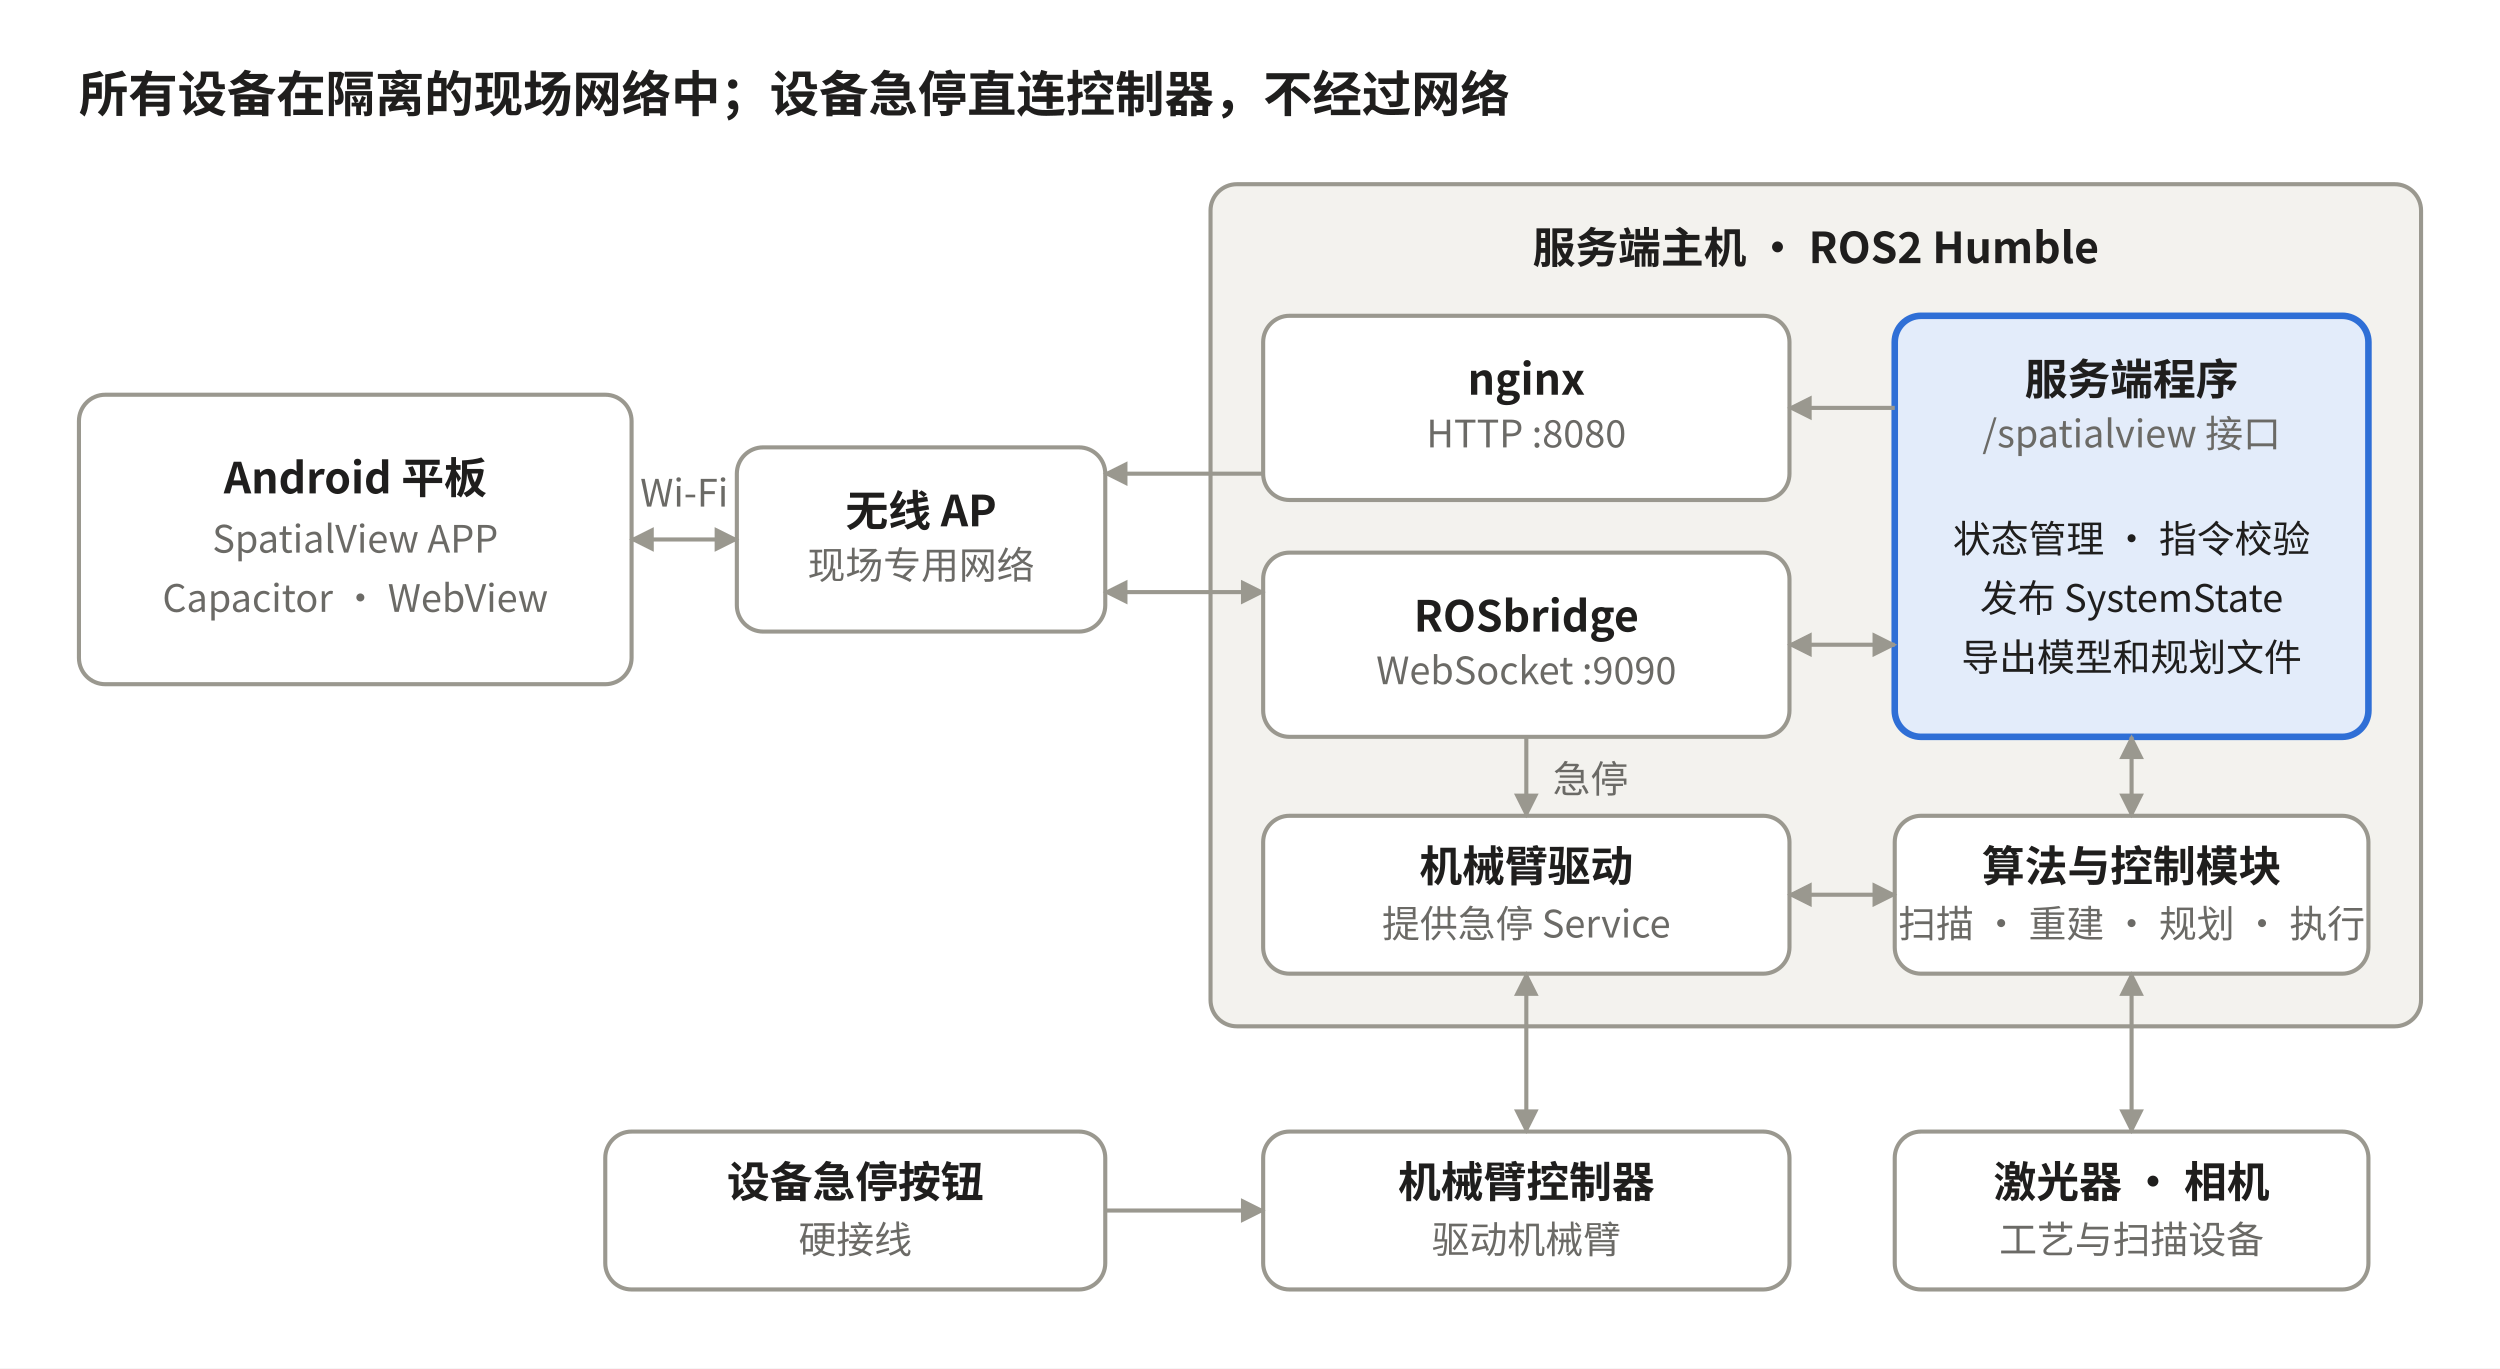
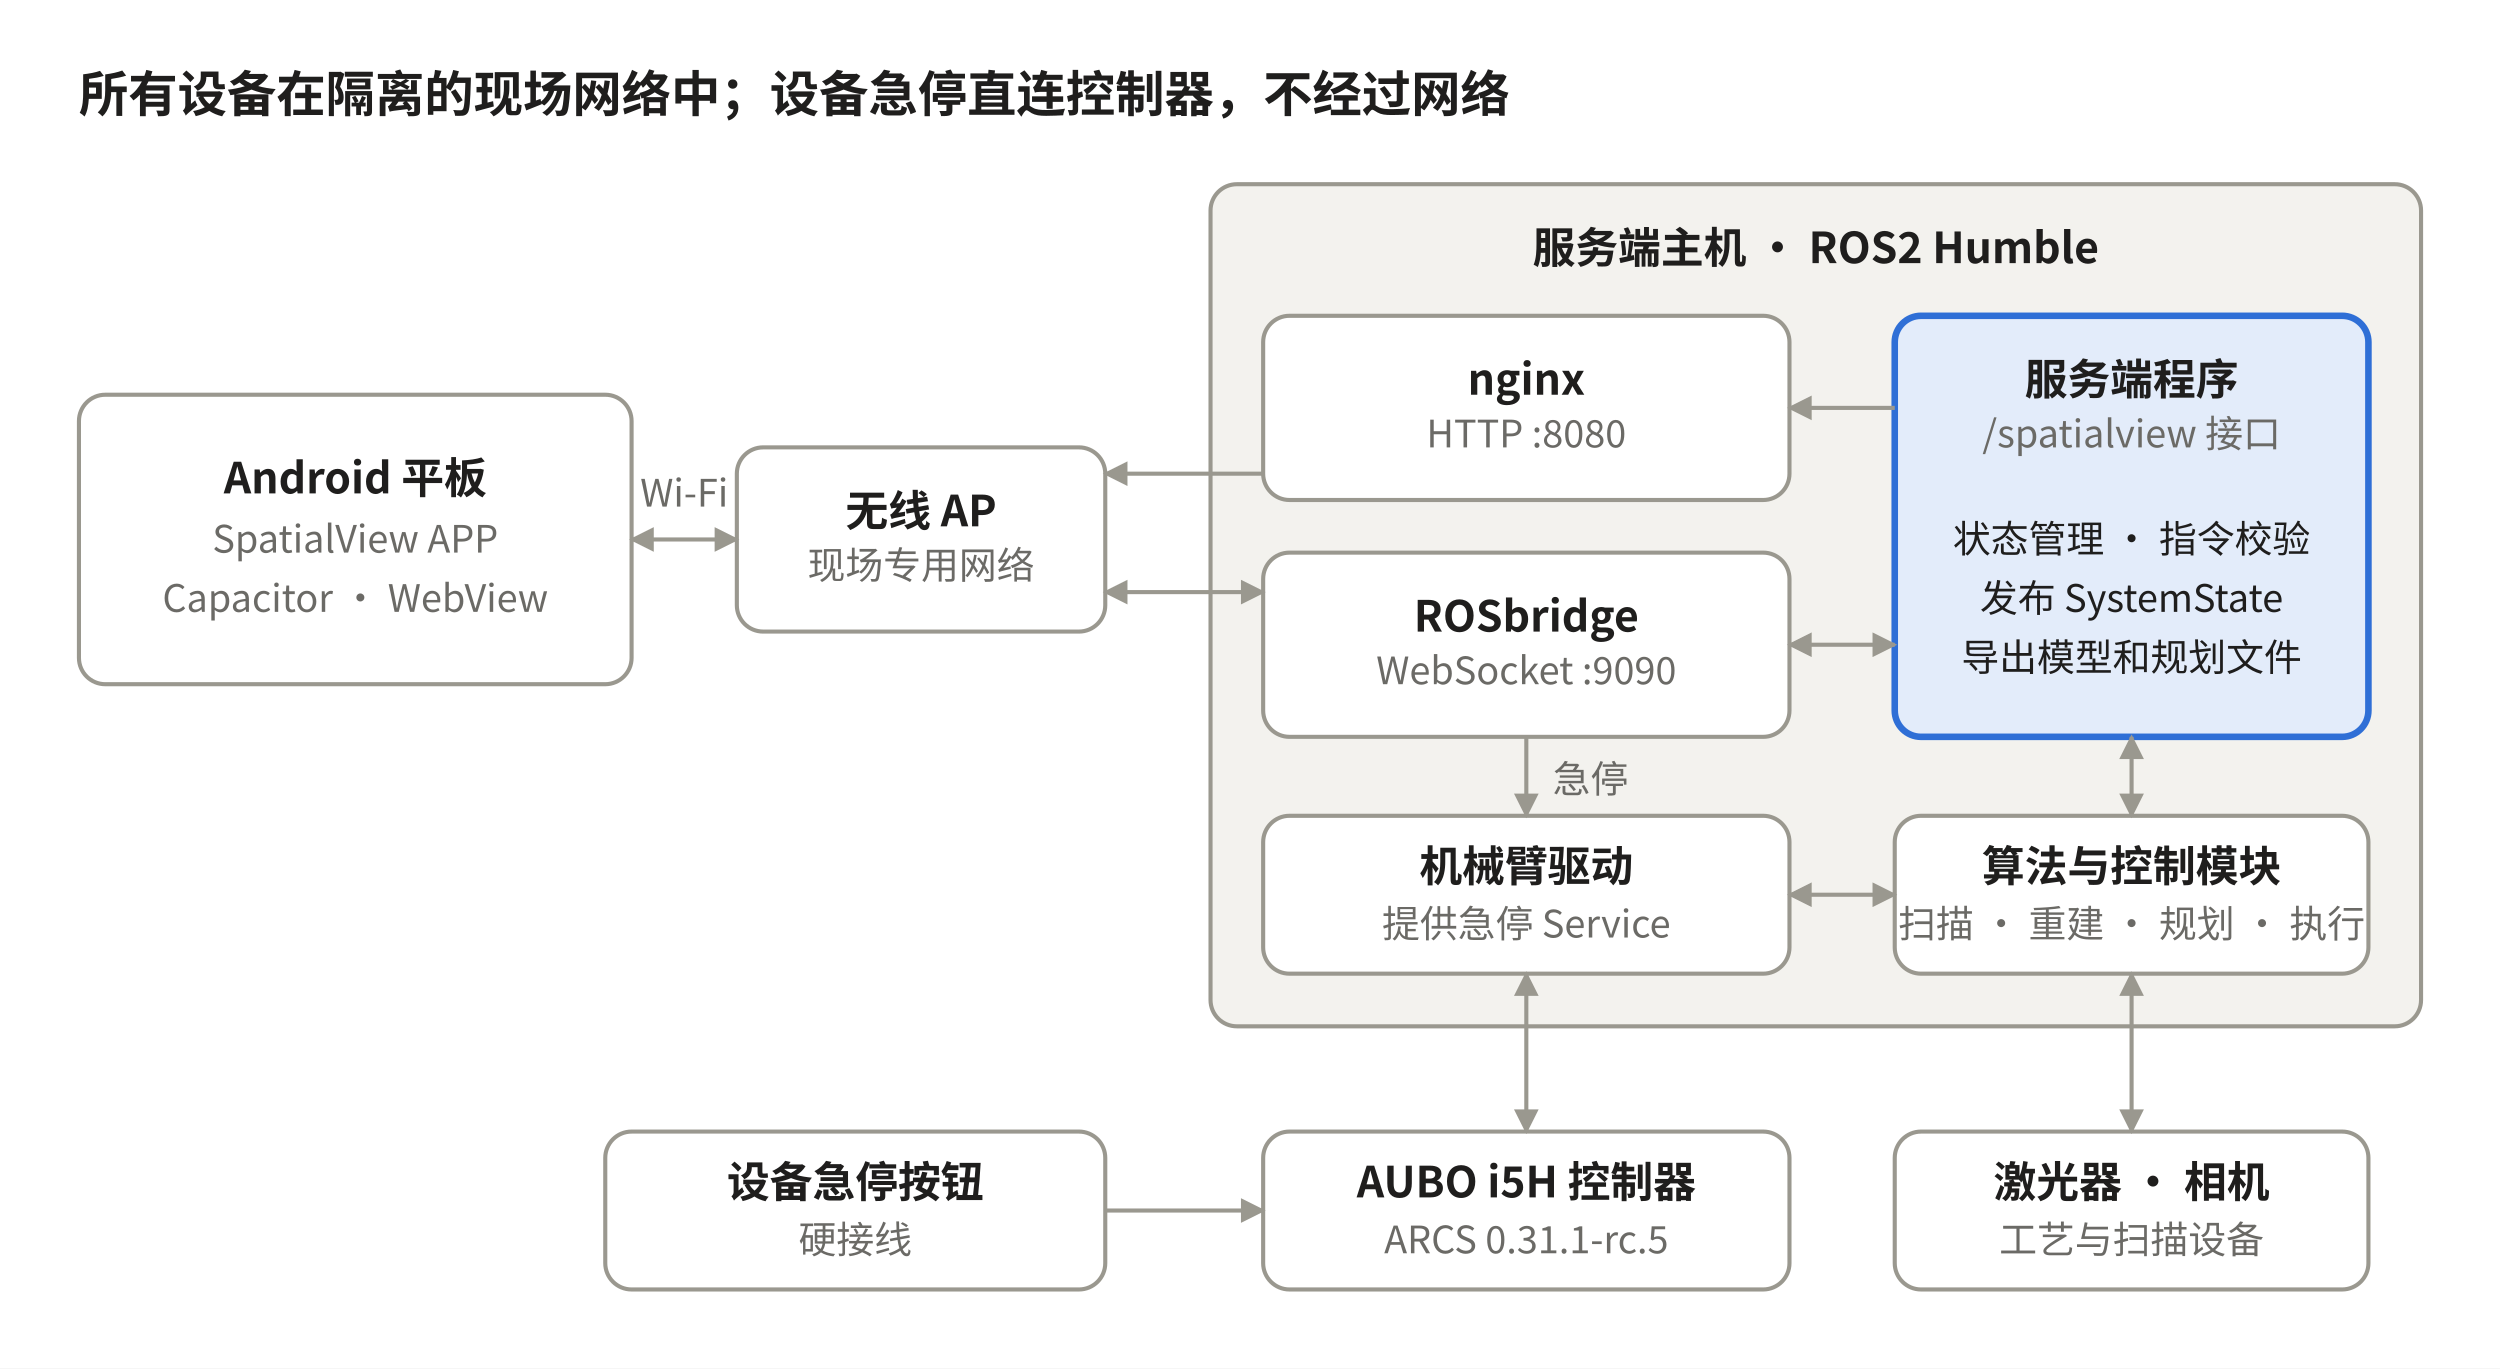
<svg xmlns="http://www.w3.org/2000/svg" viewBox="0 0 760 416" width="760" height="416" font-family="'Noto Sans CJK SC','PingFang SC','Microsoft YaHei',sans-serif">
  <defs>
    <marker id="arrow" viewBox="0 0 10 10" refX="9" refY="5" markerWidth="6" markerHeight="6" orient="auto-start-reverse">
      <path d="M0 0L10 5L0 10z" fill="#9a988f" />
    </marker>
  </defs>
  <rect width="760" height="416" fill="#ffffff" />
  <text x="24" y="34" font-size="15" font-weight="600" fill="#1f1e1d" text-anchor="start">所有设备在隔离的现场网络中；设备急停直连控制器，不经过网络</text>
  <rect x="24" y="120" width="168" height="88" rx="8" fill="none" stroke="#9a988f" stroke-width="1.25" />
  <text x="108" y="150" font-size="13" font-weight="600" fill="#1f1e1d" text-anchor="middle">Android 平板</text>
  <text x="108" y="168" font-size="11.5" fill="#6b6a66" text-anchor="middle">SpatialView APP</text>
  <text x="108" y="186" font-size="11.5" fill="#6b6a66" text-anchor="middle">Capacitor · WebView</text>
  <rect x="224" y="136" width="112" height="56" rx="8" fill="none" stroke="#9a988f" stroke-width="1.25" />
  <text x="280" y="160" font-size="13" font-weight="600" fill="#1f1e1d" text-anchor="middle">无线 AP</text>
  <text x="280" y="176" font-size="11.5" fill="#6b6a66" text-anchor="middle">现场专用网络</text>
  <rect x="368" y="56" width="368" height="256" rx="8" fill="#f3f2ee" stroke="#9a988f" stroke-width="1.25" />
  <text x="552" y="80" font-size="13" font-weight="600" fill="#1f1e1d" text-anchor="middle">服务端主机 · ROS2 Humble</text>
  <rect x="384" y="96" width="160" height="56" rx="8" fill="#ffffff" stroke="#9a988f" stroke-width="1.25" />
  <text x="464" y="120" font-size="13" font-weight="600" fill="#1f1e1d" text-anchor="middle">nginx</text>
  <text x="464" y="136" font-size="11.5" fill="#6b6a66" text-anchor="middle">HTTP :8080</text>
  <rect x="384" y="168" width="160" height="56" rx="8" fill="#ffffff" stroke="#9a988f" stroke-width="1.25" />
  <text x="464" y="192" font-size="13" font-weight="600" fill="#1f1e1d" text-anchor="middle">ROSbridge</text>
  <text x="464" y="208" font-size="11.5" fill="#6b6a66" text-anchor="middle">WebSocket :9090</text>
  <rect x="576" y="96" width="144" height="128" rx="8" fill="#e3ecfa" stroke="#2f6fd6" stroke-width="2" />
  <text x="648" y="120" font-size="13" font-weight="600" fill="#1f1e1d" text-anchor="middle">服务端程序</text>
  <text x="648" y="136" font-size="11.5" fill="#6b6a66" text-anchor="middle">/spatialview 接口</text>
  <text x="648" y="168" font-size="11.5" fill="#1f1e1d" text-anchor="middle">状态管理 · 指令校验</text>
  <text x="648" y="186" font-size="11.5" fill="#1f1e1d" text-anchor="middle">发布 SystemState</text>
  <text x="648" y="204" font-size="11.5" fill="#1f1e1d" text-anchor="middle">导出模型和规划文件</text>
  <rect x="384" y="248" width="160" height="48" rx="8" fill="#ffffff" stroke="#9a988f" stroke-width="1.25" />
  <text x="464" y="268" font-size="13" font-weight="600" fill="#1f1e1d" text-anchor="middle">机械臂驱动</text>
  <text x="464" y="285" font-size="11.5" fill="#6b6a66" text-anchor="middle">提供急停 Service</text>
  <rect x="576" y="248" width="144" height="48" rx="8" fill="#ffffff" stroke="#9a988f" stroke-width="1.25" />
  <text x="648" y="268" font-size="13" font-weight="600" fill="#1f1e1d" text-anchor="middle">算法与控制模块</text>
  <text x="648" y="285" font-size="11.5" fill="#6b6a66" text-anchor="middle">扫描 · 重建 · 规划 · 执行</text>
  <rect x="184" y="344" width="152" height="48" rx="8" fill="none" stroke="#9a988f" stroke-width="1.25" />
  <text x="260" y="364" font-size="13" font-weight="600" fill="#1f1e1d" text-anchor="middle">设备急停按钮</text>
  <text x="260" y="381" font-size="11.5" fill="#6b6a66" text-anchor="middle">硬接线</text>
  <rect x="384" y="344" width="160" height="48" rx="8" fill="none" stroke="#9a988f" stroke-width="1.25" />
-   <text x="464" y="364" font-size="13" font-weight="600" fill="#1f1e1d" text-anchor="middle">机械臂控制器</text>
-   <text x="464" y="381" font-size="11.5" fill="#6b6a66" text-anchor="middle">驱动机械臂</text>
+   <text x="464" y="364" font-size="13" font-weight="600" fill="#1f1e1d" text-anchor="middle">AUBO i5H 控制器</text>
+   <text x="464" y="381" font-size="11.5" fill="#6b6a66" text-anchor="middle">ARCS 0.31.1-rc.5</text>
  <rect x="576" y="344" width="144" height="48" rx="8" fill="none" stroke="#9a988f" stroke-width="1.25" />
  <text x="648" y="364" font-size="13" font-weight="600" fill="#1f1e1d" text-anchor="middle">激光器 · 相机</text>
  <text x="648" y="381" font-size="11.5" fill="#6b6a66" text-anchor="middle">工艺与扫描设备</text>
  <path d="M192 164 L224 164" fill="none" stroke="#9a988f" stroke-width="1.25" marker-start="url(#arrow)" marker-end="url(#arrow)" />
  <path d="M384 144 L336 144" fill="none" stroke="#9a988f" stroke-width="1.25" marker-end="url(#arrow)" />
  <path d="M336 180 L384 180" fill="none" stroke="#9a988f" stroke-width="1.25" marker-start="url(#arrow)" marker-end="url(#arrow)" />
  <path d="M576 124 L544 124" fill="none" stroke="#9a988f" stroke-width="1.25" marker-end="url(#arrow)" />
  <path d="M544 196 L576 196" fill="none" stroke="#9a988f" stroke-width="1.25" marker-start="url(#arrow)" marker-end="url(#arrow)" />
  <path d="M464 224 L464 248" fill="none" stroke="#9a988f" stroke-width="1.25" marker-end="url(#arrow)" />
  <path d="M648 224 L648 248" fill="none" stroke="#9a988f" stroke-width="1.25" marker-start="url(#arrow)" marker-end="url(#arrow)" />
  <path d="M544 272 L576 272" fill="none" stroke="#9a988f" stroke-width="1.25" marker-start="url(#arrow)" marker-end="url(#arrow)" />
  <path d="M464 296 L464 344" fill="none" stroke="#9a988f" stroke-width="1.25" marker-start="url(#arrow)" marker-end="url(#arrow)" />
  <path d="M648 296 L648 344" fill="none" stroke="#9a988f" stroke-width="1.25" marker-start="url(#arrow)" marker-end="url(#arrow)" />
  <path d="M336 368 L384 368" fill="none" stroke="#9a988f" stroke-width="1.25" marker-end="url(#arrow)" />
  <text x="208" y="154" font-size="11.5" fill="#6b6a66" text-anchor="middle">Wi-Fi</text>
  <text x="472" y="241" font-size="11.5" fill="#6b6a66" text-anchor="start">急停</text>
</svg>
